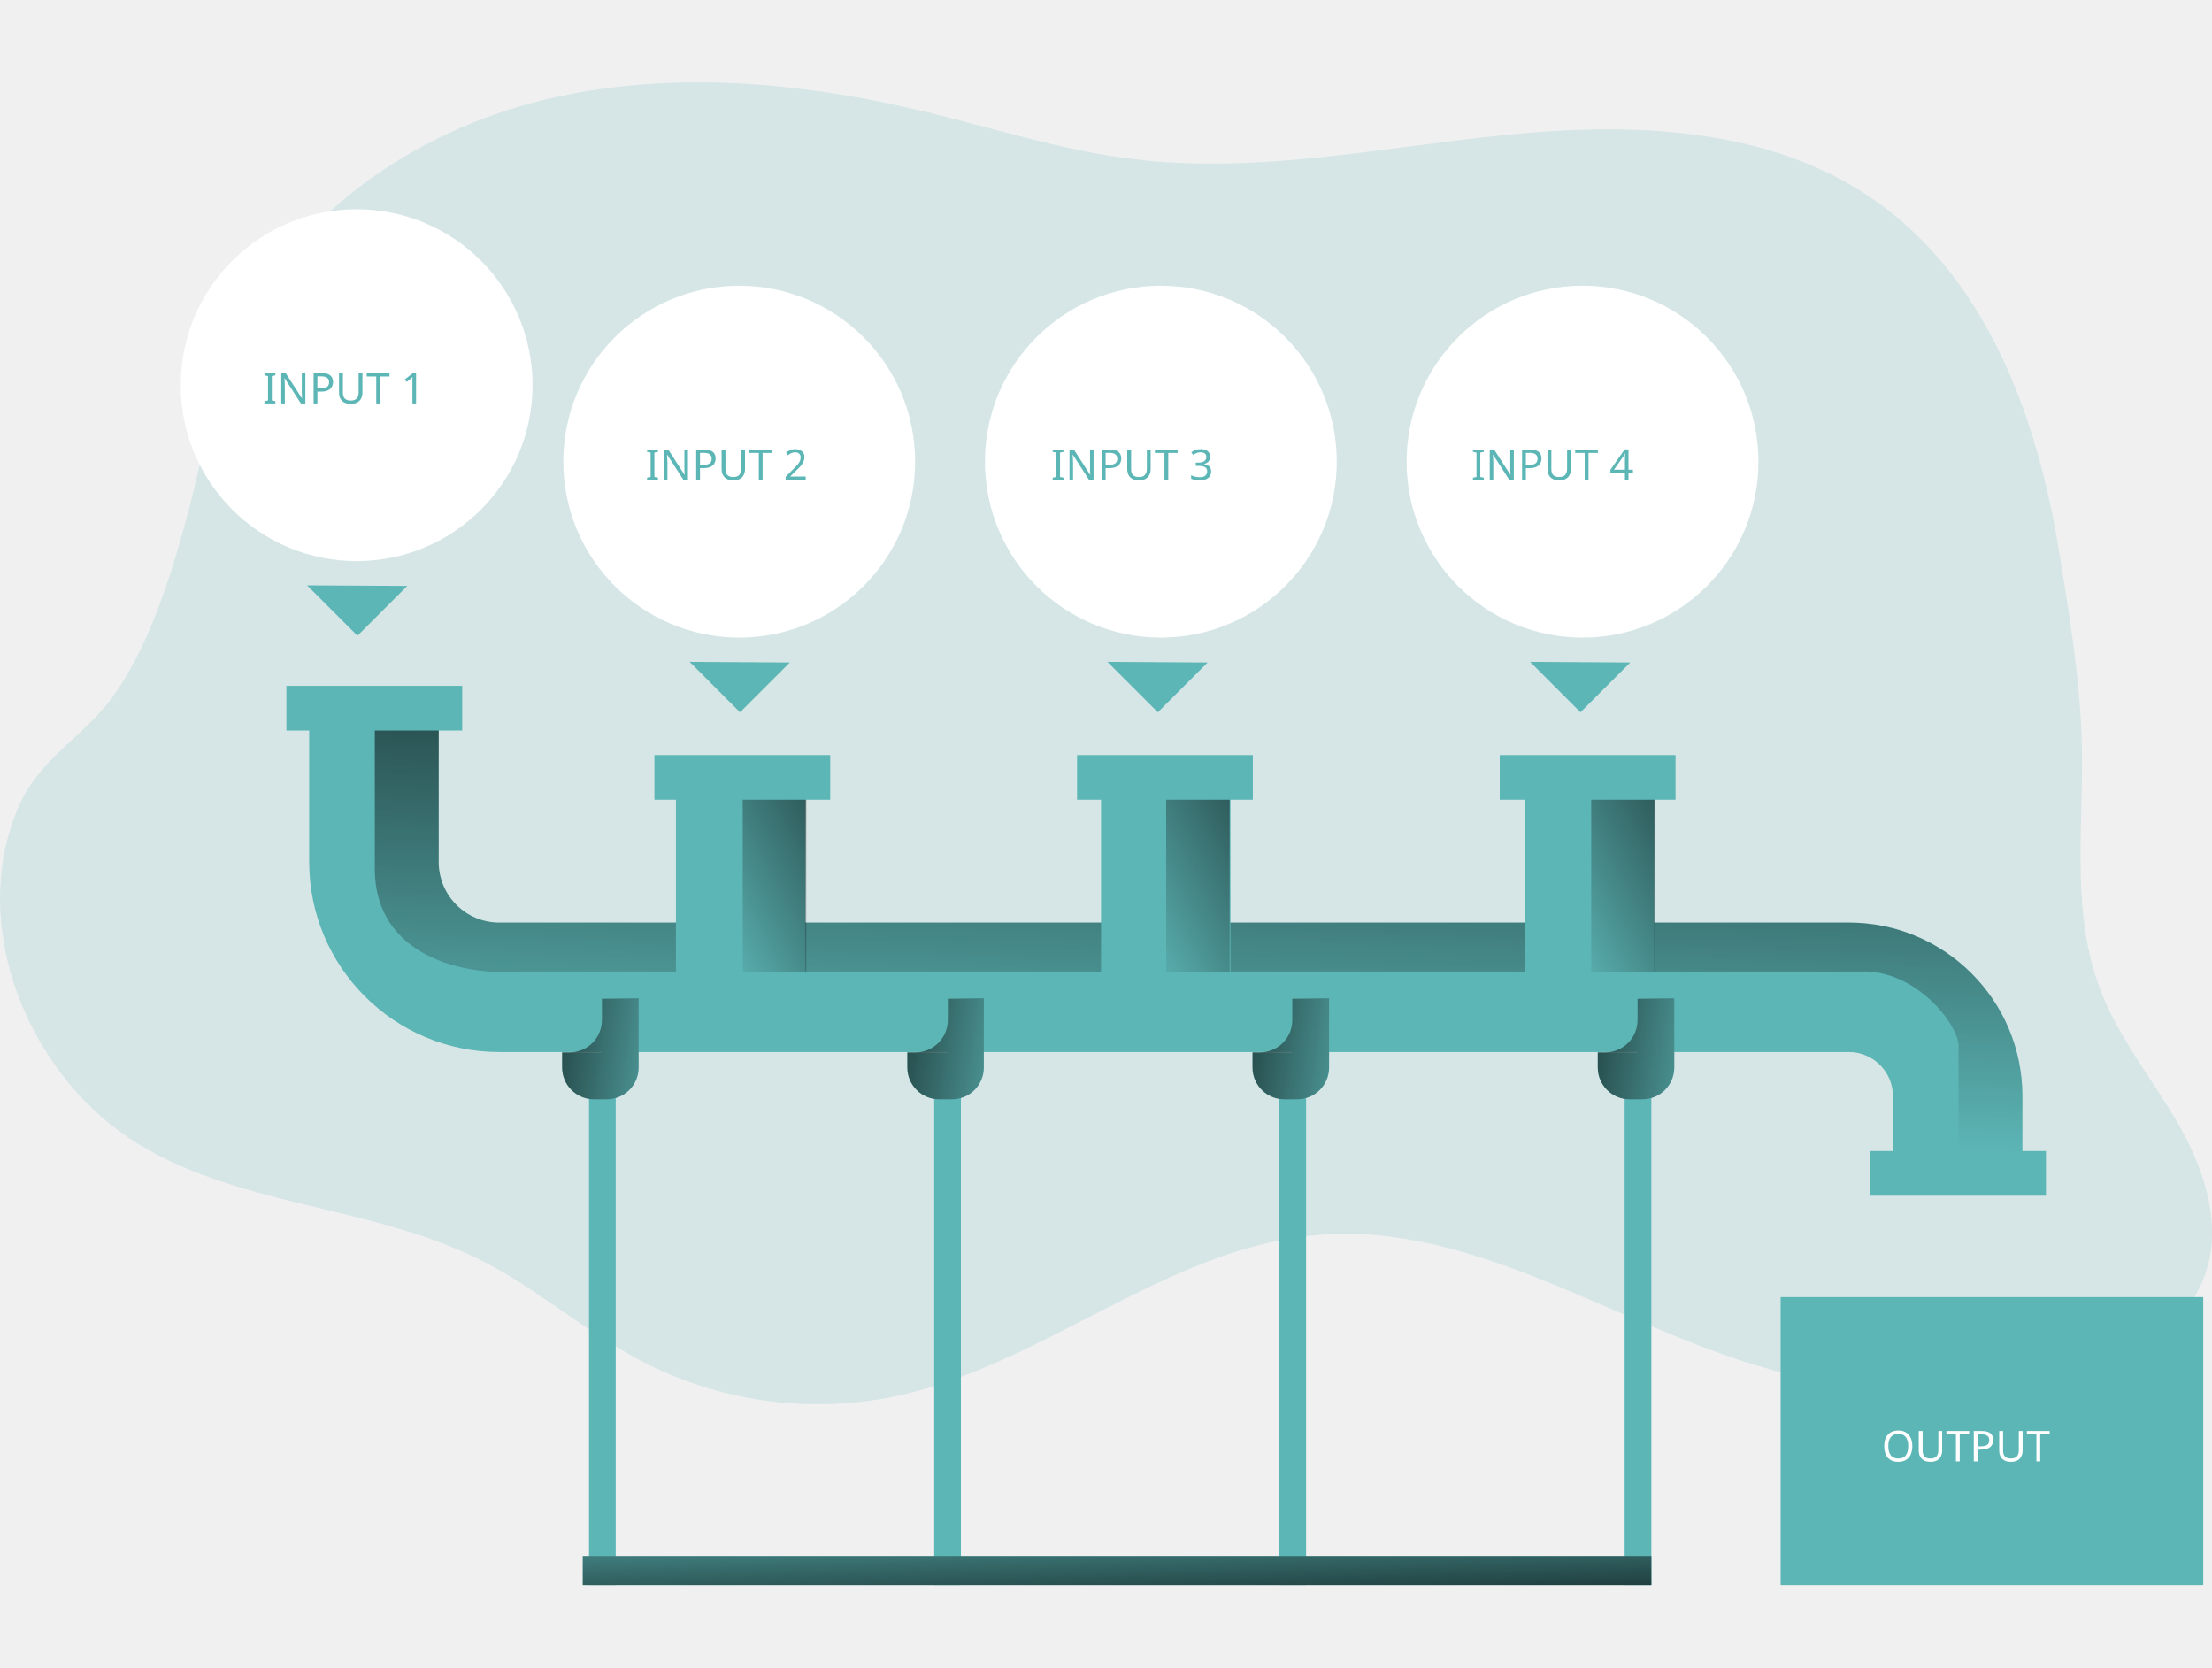
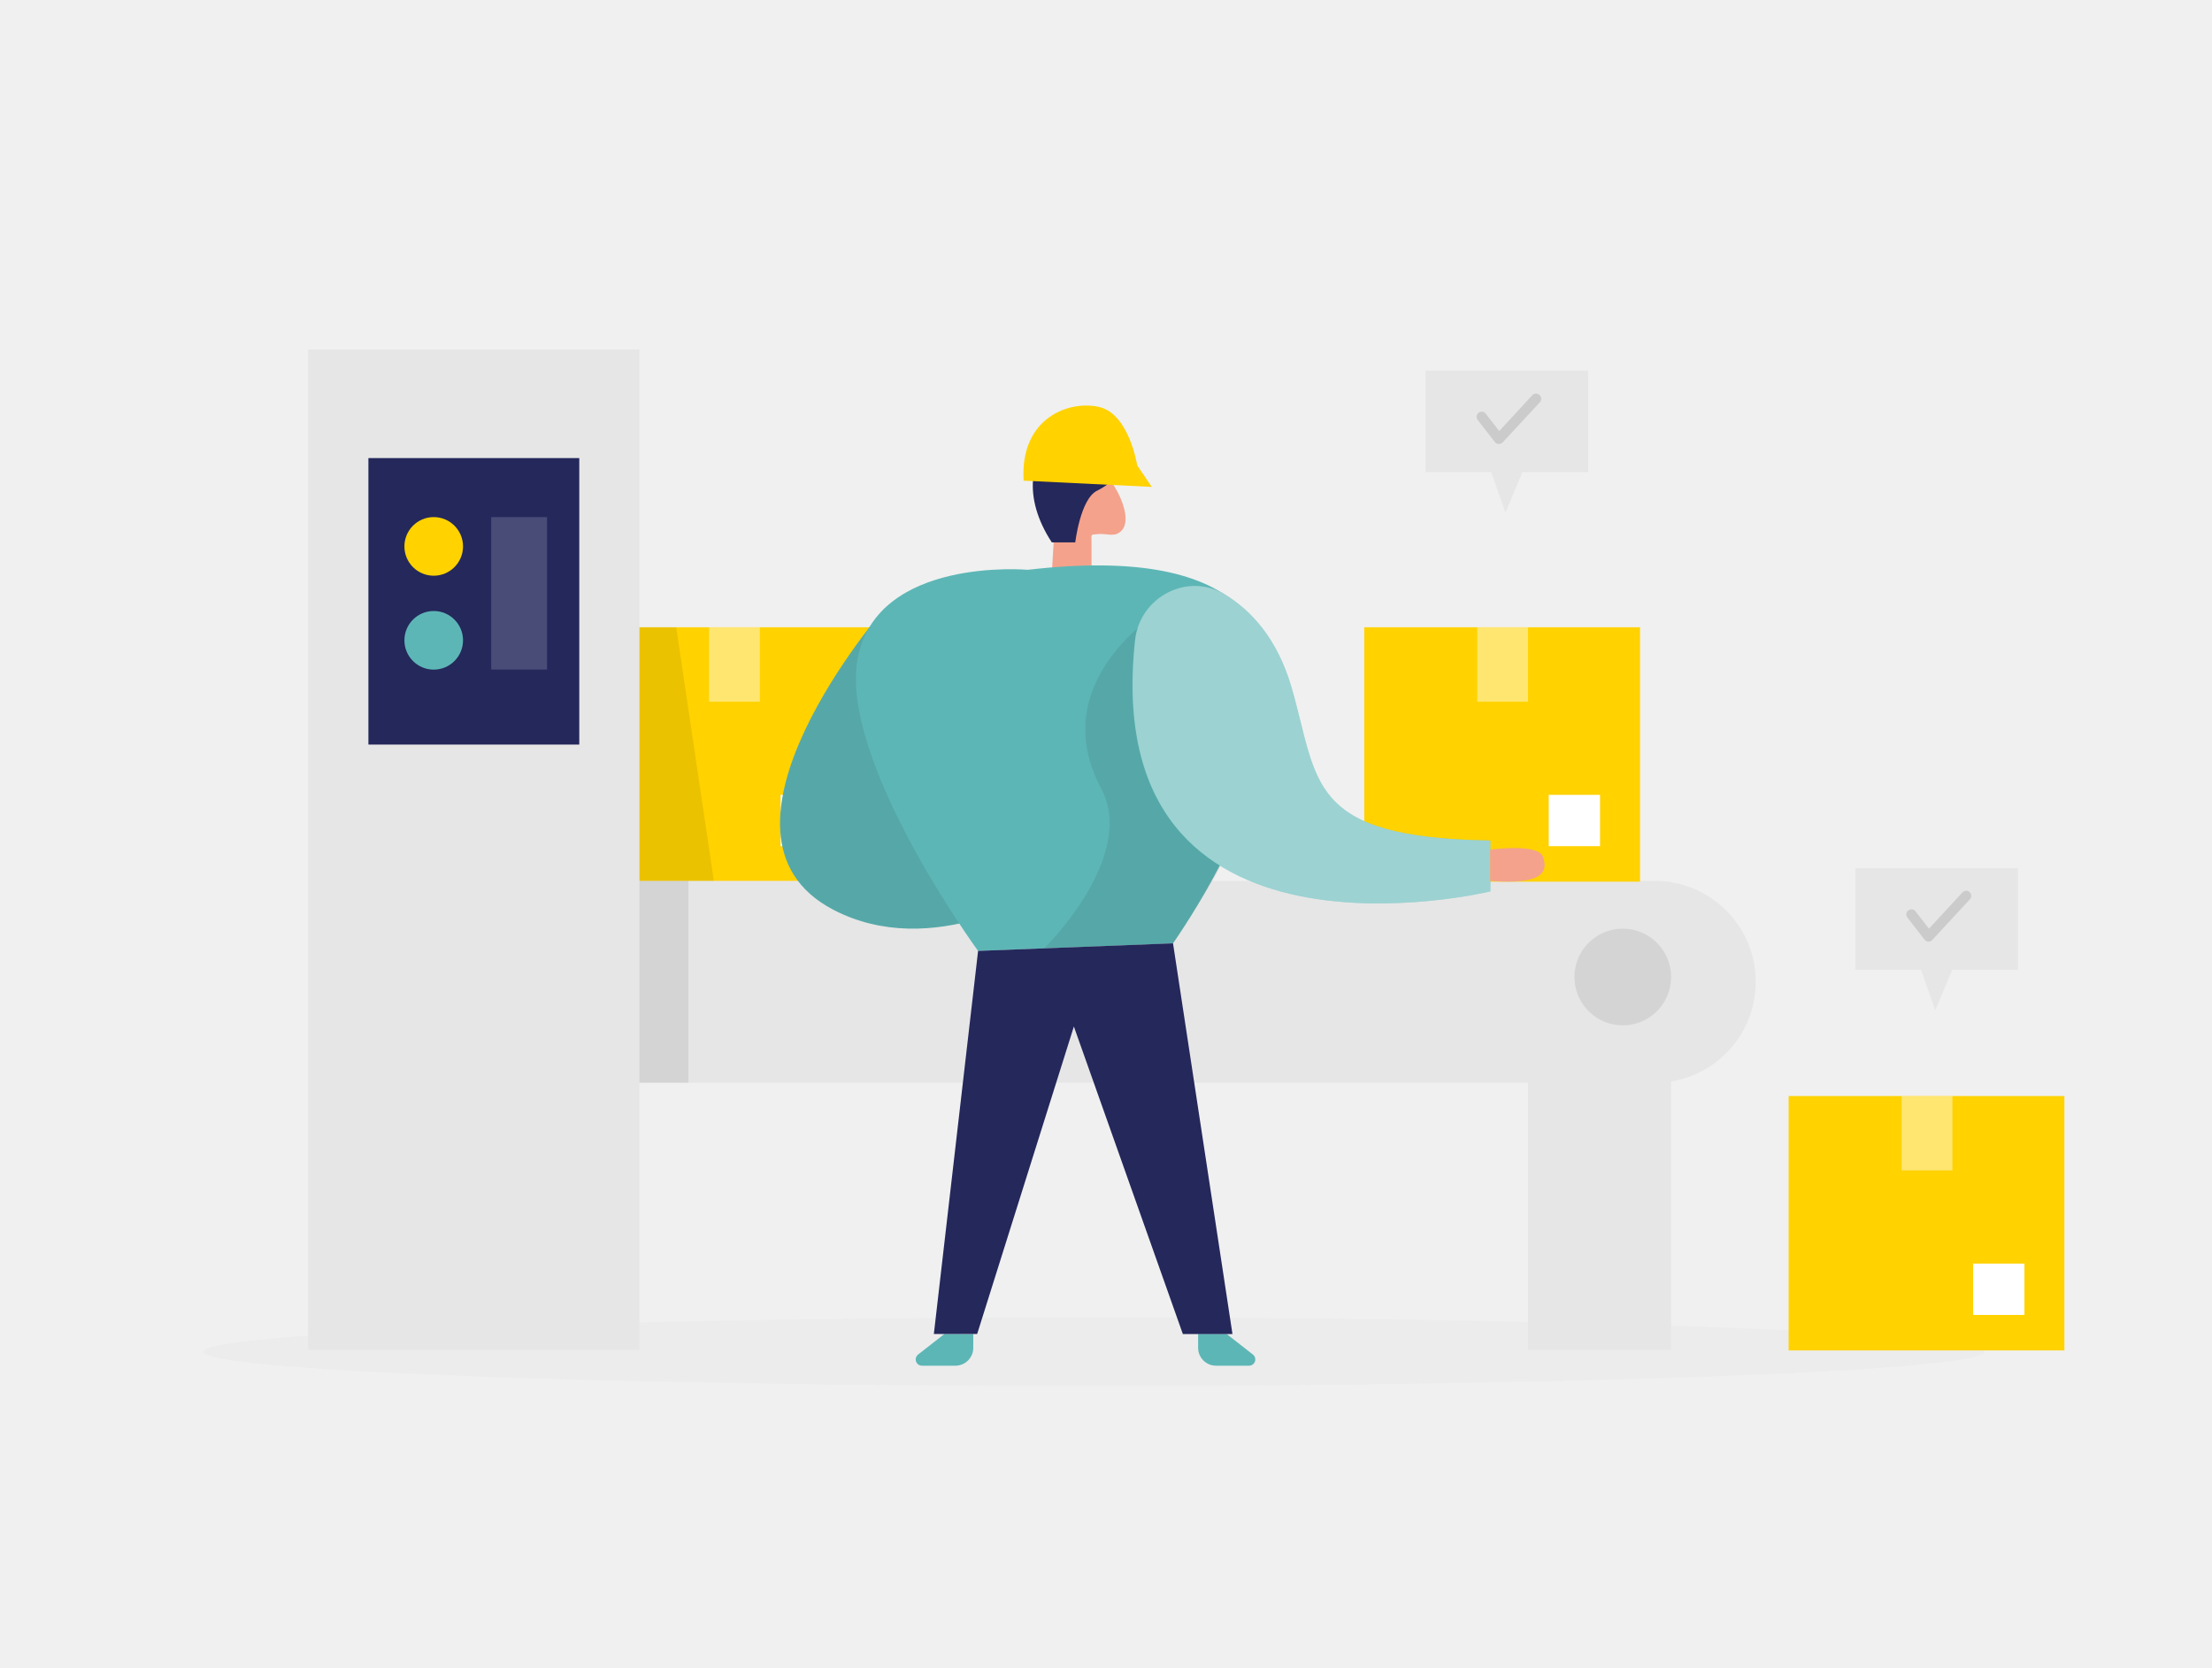
- <svg xmlns="http://www.w3.org/2000/svg" xmlns:xlink="http://www.w3.org/1999/xlink" id="Layer_1" data-name="Layer 1" viewBox="0 0 417.61 283.67" width="406" height="306" class="illustration styles_illustrationTablet__1DWOa">
-   <defs>
-     <linearGradient id="linear-gradient" x1="224.98" y1="221.68" x2="230.48" y2="87.32" gradientUnits="userSpaceOnUse">
-       <stop offset="0" stop-opacity="0" />
-       <stop offset="0.95" />
-     </linearGradient>
-     <linearGradient id="linear-gradient-2" x1="130.8" y1="157.58" x2="186.29" y2="127.77" xlink:href="#linear-gradient" />
-     <linearGradient id="linear-gradient-3" x1="210.74" y1="157.75" x2="266.23" y2="127.94" xlink:href="#linear-gradient" />
-     <linearGradient id="linear-gradient-4" x1="290.99" y1="157.75" x2="346.48" y2="127.94" xlink:href="#linear-gradient" />
-     <linearGradient id="linear-gradient-5" x1="130.58" y1="209.7" x2="85.64" y2="203.74" xlink:href="#linear-gradient" />
-     <linearGradient id="linear-gradient-6" x1="195.76" y1="209.7" x2="150.82" y2="203.74" xlink:href="#linear-gradient" />
-     <linearGradient id="linear-gradient-7" x1="260.93" y1="209.7" x2="215.99" y2="203.74" xlink:href="#linear-gradient" />
-     <linearGradient id="linear-gradient-8" x1="326.1" y1="209.7" x2="281.16" y2="203.74" xlink:href="#linear-gradient" />
-     <linearGradient id="linear-gradient-9" x1="210.47" y1="265.37" x2="211.39" y2="299.31" xlink:href="#linear-gradient" />
-   </defs>
-   <path d="M33.8,113.38C31,122.9,27.36,132.84,22,140.62c-5.78,8.38-14.5,12.22-18.54,22-9.16,22.11,1.85,49.12,21,62C44.18,237.76,70,237.1,91.12,247.81c10.54,5.36,19.58,13.4,30.05,18.91a72.07,72.07,0,0,0,47.7,6.78c28.17-5.81,51.66-28.27,80.32-30.55,29.43-2.34,55.83,17,84.25,25.13a114.08,114.08,0,0,0,54.37,2c11.76-2.45,24.45-8,28.62-19.47,3.37-9.25.06-19.68-4.8-28.23s-11.26-16.25-14.82-25.44c-5.63-14.49-3.35-30.12-3.57-45.25-.19-12.67-2.33-25.65-4.39-38.16C384.68,88.15,375,61.37,352.6,46.62c-19.67-12.92-44.85-13.68-68.26-11.31s-46.9,7.43-70.26,4.56c-13.16-1.61-25.87-5.71-38.76-8.83-24.48-5.92-50.41-8.26-74.74-1.76S53.7,52.15,44.17,75.46c-3.9,9.52-5.53,19.77-8.12,29.73C35.36,107.84,34.61,110.59,33.8,113.38Z" transform="translate(-0.18 -25.38)" fill="#5db6b6" opacity="0.18" style="isolation: isolate;" />
-   <path d="M382,216.75v14.56H357.55V216.75a8.32,8.32,0,0,0-8.3-8.31H94.4A35.89,35.89,0,0,1,58.55,172.6V143.5H83v29.1A11.42,11.42,0,0,0,94.4,184H349.25A32.78,32.78,0,0,1,382,216.75Z" transform="translate(-0.18 -25.38)" fill="#5db6b6" />
-   <path d="M382,216.75v11.13H369.93V207.24c0-3.9-8-14.45-18.51-14H98.29c-10,.87-27.35-2.58-27.35-19.42V143.5H83v29.1A11.42,11.42,0,0,0,94.4,184H349.25A32.78,32.78,0,0,1,382,216.75Z" transform="translate(-0.18 -25.38)" fill="url(#linear-gradient)" />
-   <rect x="127.61" y="130.73" width="24.43" height="37.14" fill="#5db6b6" />
-   <rect x="140.22" y="130.73" width="11.99" height="37.14" fill="url(#linear-gradient-2)" />
-   <rect x="207.87" y="130.73" width="24.43" height="37.14" fill="#5db6b6" />
-   <rect x="287.89" y="130.73" width="24.43" height="37.14" fill="#5db6b6" />
-   <rect x="54.07" y="113.93" width="33.19" height="8.43" fill="#5db6b6" />
-   <rect x="353.07" y="201.75" width="33.19" height="8.43" fill="#5db6b6" />
-   <rect x="123.55" y="127" width="33.19" height="8.43" fill="#5db6b6" />
-   <rect x="220.16" y="130.89" width="11.99" height="37.14" fill="url(#linear-gradient-3)" />
-   <rect x="300.41" y="130.89" width="11.99" height="37.14" fill="url(#linear-gradient-4)" />
-   <rect x="203.34" y="127" width="33.19" height="8.43" fill="#5db6b6" />
-   <rect x="283.14" y="127" width="33.19" height="8.43" fill="#5db6b6" />
-   <rect x="111.2" y="183.69" width="5.04" height="99.97" fill="#5db6b6" />
-   <path d="M120.75,198.29v13.07a6,6,0,0,1-6,6h-2.44a6,6,0,0,1-6-6l0-2.85h7.51V198.29Z" transform="translate(-0.18 -25.38)" fill="#5db6b6" />
-   <path d="M120.75,198.29v13.07a6,6,0,0,1-6,6h-2.44a6,6,0,0,1-6-6l0-2.85h1.38a6.12,6.12,0,0,0,6.13-6.13v-4Z" transform="translate(-0.18 -25.38)" fill="url(#linear-gradient-5)" />
-   <rect x="176.37" y="183.69" width="5.04" height="99.97" fill="#5db6b6" />
-   <path d="M185.92,198.29v13.07a6,6,0,0,1-6,6h-2.44a6,6,0,0,1-6-6l0-2.85h7.52V198.29Z" transform="translate(-0.18 -25.38)" fill="#5db6b6" />
-   <path d="M185.92,198.29v13.07a6,6,0,0,1-6,6h-2.44a6,6,0,0,1-6-6l0-2.85H173a6.13,6.13,0,0,0,6.13-6.13v-4Z" transform="translate(-0.18 -25.38)" fill="url(#linear-gradient-6)" />
-   <rect x="241.54" y="183.69" width="5.04" height="99.97" fill="#5db6b6" />
-   <path d="M251.1,198.29v13.07a6,6,0,0,1-6,6h-2.45a6,6,0,0,1-6-6l0-2.85h7.51V198.29Z" transform="translate(-0.18 -25.38)" fill="#5db6b6" />
-   <path d="M251.1,198.29v13.07a6,6,0,0,1-6,6h-2.45a6,6,0,0,1-6-6l0-2.85h1.38a6.12,6.12,0,0,0,6.13-6.13v-4Z" transform="translate(-0.18 -25.38)" fill="url(#linear-gradient-7)" />
-   <rect x="306.72" y="183.69" width="5.04" height="99.97" fill="#5db6b6" />
-   <path d="M316.27,198.29v13.07a6,6,0,0,1-6,6h-2.44a6,6,0,0,1-6-6l0-2.85h7.51V198.29Z" transform="translate(-0.18 -25.38)" fill="#5db6b6" />
-   <path d="M316.27,198.29v13.07a6,6,0,0,1-6,6h-2.44a6,6,0,0,1-6-6l0-2.85h1.38a6.12,6.12,0,0,0,6.13-6.13v-4Z" transform="translate(-0.18 -25.38)" fill="url(#linear-gradient-8)" />
-   <polygon points="130.2 109.4 139.71 118.92 149.12 109.52 130.2 109.4" fill="#5db6b6" />
-   <polygon points="209.07 109.4 218.59 118.92 227.99 109.52 209.07 109.4" fill="#5db6b6" />
-   <polygon points="288.87 109.4 298.38 118.92 307.78 109.52 288.87 109.4" fill="#5db6b6" />
-   <circle cx="139.56" cy="71.61" r="33.21" fill="#fff" />
-   <circle cx="219.16" cy="71.61" r="33.21" fill="#fff" />
-   <circle cx="298.77" cy="71.61" r="33.21" fill="#fff" />
-   <rect x="110.02" y="278.16" width="201.74" height="5.5" fill="#5db6b6" />
-   <rect x="110.02" y="278.16" width="201.74" height="5.5" fill="url(#linear-gradient-9)" />
-   <rect x="336.17" y="229.32" width="79.79" height="54.34" fill="#5db6b6" />
-   <text transform="translate(121.83 75.06)" font-size="8.03" fill="#5db6b6" font-family="HiraKakuStd-W8-83pv-RKSJ-H, Hiragino Kaku Gothic Std">INPUT 2</text>
-   <polygon points="57.97 94.96 67.49 104.47 76.89 95.07 57.97 94.96" fill="#5db6b6" />
-   <circle cx="67.33" cy="57.17" r="33.21" fill="#fff" />
-   <text transform="translate(49.6 60.62)" font-size="8.03" fill="#5db6b6" font-family="HiraKakuStd-W8-83pv-RKSJ-H, Hiragino Kaku Gothic Std">INPUT 1</text>
-   <text transform="translate(198.41 75.06)" font-size="8.03" fill="#5db6b6" font-family="HiraKakuStd-W8-83pv-RKSJ-H, Hiragino Kaku Gothic Std">INPUT 3</text>
-   <text transform="translate(277.75 75.06)" font-size="8.03" fill="#5db6b6" font-family="HiraKakuStd-W8-83pv-RKSJ-H, Hiragino Kaku Gothic Std">INPUT 4</text>
-   <text transform="translate(355.25 260.33)" font-size="8.03" fill="#fff" font-family="HiraKakuStd-W8-83pv-RKSJ-H, Hiragino Kaku Gothic Std">OUTPUT</text>
+ <svg xmlns="http://www.w3.org/2000/svg" id="Layer_1" data-name="Layer 1" viewBox="0 0 400 300" width="406" height="306" class="illustration styles_illustrationTablet__1DWOa">
+   <rect x="107.8" y="112.68" width="49.87" height="46" fill="#ffd200" />
+   <rect x="128.22" y="112.68" width="9.19" height="13.45" fill="#fff" opacity="0.44" />
+   <rect x="141.16" y="142.98" width="9.28" height="9.28" fill="#fff" />
+   <rect x="82.71" y="158.54" width="234.78" height="36.5" rx="18.25" fill="#e6e6e6" />
+   <ellipse cx="197.82" cy="243.68" rx="161.02" ry="6.18" fill="#e6e6e6" opacity="0.45" />
+   <path d="M160,109.25s-35.47,40.83-9.34,54.49c18.06,9.44,38.14-3.57,38.14-3.57Z" fill="#5db6b6" />
+   <path d="M160,109.25s-35.47,40.83-9.34,54.49c18.06,9.44,38.14-3.57,38.14-3.57Z" opacity="0.08" />
+   <path d="M221.81,240.46l4.78,3.74a1.13,1.13,0,0,1-.7,2h-6a3.23,3.23,0,0,1-3.23-3.24v-2.52Z" fill="#5db6b6" />
+   <path d="M170.78,240.46,166,244.2a1.13,1.13,0,0,0,.7,2h6.05A3.23,3.23,0,0,0,176,243v-2.52Z" fill="#5db6b6" />
+   <path d="M190.2,103,191,89.42s1-8.72,5.34-7.14,8.91,10.16,6.56,12.83c-1.27,1.44-2.6.56-4.31.72-1.47.14-1.21-.08-1.21,1.39v5.18Z" fill="#f4a28c" />
+   <path d="M185.86,102.29s-27.18-2.42-30.73,15.92,21.74,53,21.74,53l35.24-1.37S266.87,92.91,185.86,102.29Z" fill="#5db6b6" />
+   <path d="M209.83,109.7s-21.07,12.72-10.73,32.09c6.64,12.43-10.34,29-10.34,29l23.35-.91s8.56-12.69,10.27-17.63S209.83,109.7,209.83,109.7Z" opacity="0.08" />
+   <polygon points="176.87 171.2 168.87 240.47 176.7 240.47 194.19 184.87 213.9 240.48 222.87 240.48 212.12 169.83 176.87 171.2" fill="#24285b" />
+   <path d="M190.2,97.33h4.24s.92-7.83,3.92-9.33,6-4.33,3.33-6.92-6.45-5.58-10.89-2.5S184.79,89.08,190.2,97.33Z" fill="#24285b" />
+   <path d="M185.1,86.17l23.18,1.13-2.64-3.9s-1.44-9.15-6.72-10.51S184.42,74.59,185.1,86.17Z" fill="#ffd200" />
+   <rect x="55.72" y="62.46" width="59.91" height="180.88" fill="#e6e6e6" />
+   <rect x="115.64" y="158.54" width="8.85" height="36.5" opacity="0.08" />
+   <rect x="66.62" y="82.09" width="38.13" height="51.8" fill="#24285b" />
+   <circle cx="78.43" cy="98.06" r="5.3" fill="#ffd200" />
+   <circle cx="78.43" cy="115.04" r="5.3" fill="#5db6b6" />
+   <rect x="88.83" y="92.76" width="10.09" height="27.57" fill="#fff" opacity="0.17" />
+   <rect x="246.7" y="112.68" width="49.87" height="46" fill="#ffd200" />
+   <rect x="267.13" y="112.68" width="9.19" height="13.45" fill="#fff" opacity="0.44" />
+   <rect x="280.06" y="142.98" width="9.28" height="9.28" fill="#fff" />
+   <rect x="323.44" y="197.44" width="49.87" height="46" fill="#ffd200" />
+   <rect x="343.87" y="197.44" width="9.19" height="13.45" fill="#fff" opacity="0.44" />
+   <rect x="356.8" y="227.74" width="9.28" height="9.28" fill="#fff" />
+   <path d="M205.26,115c.85-7.82,9.53-12.35,16.25-8.25,4.71,2.87,9.41,7.9,12,16.66,5,17.16,2.55,27.32,36,27.83v9.19S198.45,177.71,205.26,115Z" fill="#5db6b6" />
+   <path d="M205.26,115c.85-7.82,9.53-12.35,16.25-8.25,4.71,2.87,9.41,7.9,12,16.66,5,17.16,2.55,27.32,36,27.83v9.19S198.45,177.71,205.26,115Z" fill="#fff" opacity="0.39" />
+   <path d="M269.47,152.9s8.72-1.24,9.57,1.31.26,5.09-9.57,4.33Z" fill="#f4a28c" />
+   <polygon points="122.28 112.68 129.09 158.54 115.64 158.54 115.64 112.68 122.28 112.68" opacity="0.08" />
+   <rect x="276.32" y="171.2" width="25.87" height="72.14" fill="#e6e6e6" />
+   <circle cx="293.45" cy="175.92" r="8.74" opacity="0.08" />
+   <polygon points="257.77 66.25 257.77 84.62 269.65 84.62 272.24 91.93 275.31 84.62 287.18 84.62 287.18 66.25 257.77 66.25" fill="#e6e6e6" />
+   <path d="M271,79.54h0a.9.9,0,0,1-.68-.35l-3.11-4a.92.92,0,0,1,1.46-1.13l2.44,3.14,6-6.5a.9.9,0,0,1,1.29,0,.91.91,0,0,1,.05,1.3l-6.75,7.29A.93.93,0,0,1,271,79.54Z" opacity="0.12" />
+   <polygon points="335.5 156.24 335.5 174.61 347.37 174.61 349.96 181.93 353.03 174.61 364.9 174.61 364.9 156.24 335.5 156.24" fill="#e6e6e6" />
+   <path d="M348.72,169.53h0a.91.91,0,0,1-.69-.36l-3.11-4a.92.92,0,0,1,1.46-1.13l2.44,3.14,6-6.5a.92.92,0,1,1,1.34,1.25l-6.75,7.3A1,1,0,0,1,348.72,169.53Z" opacity="0.12" />
</svg>
